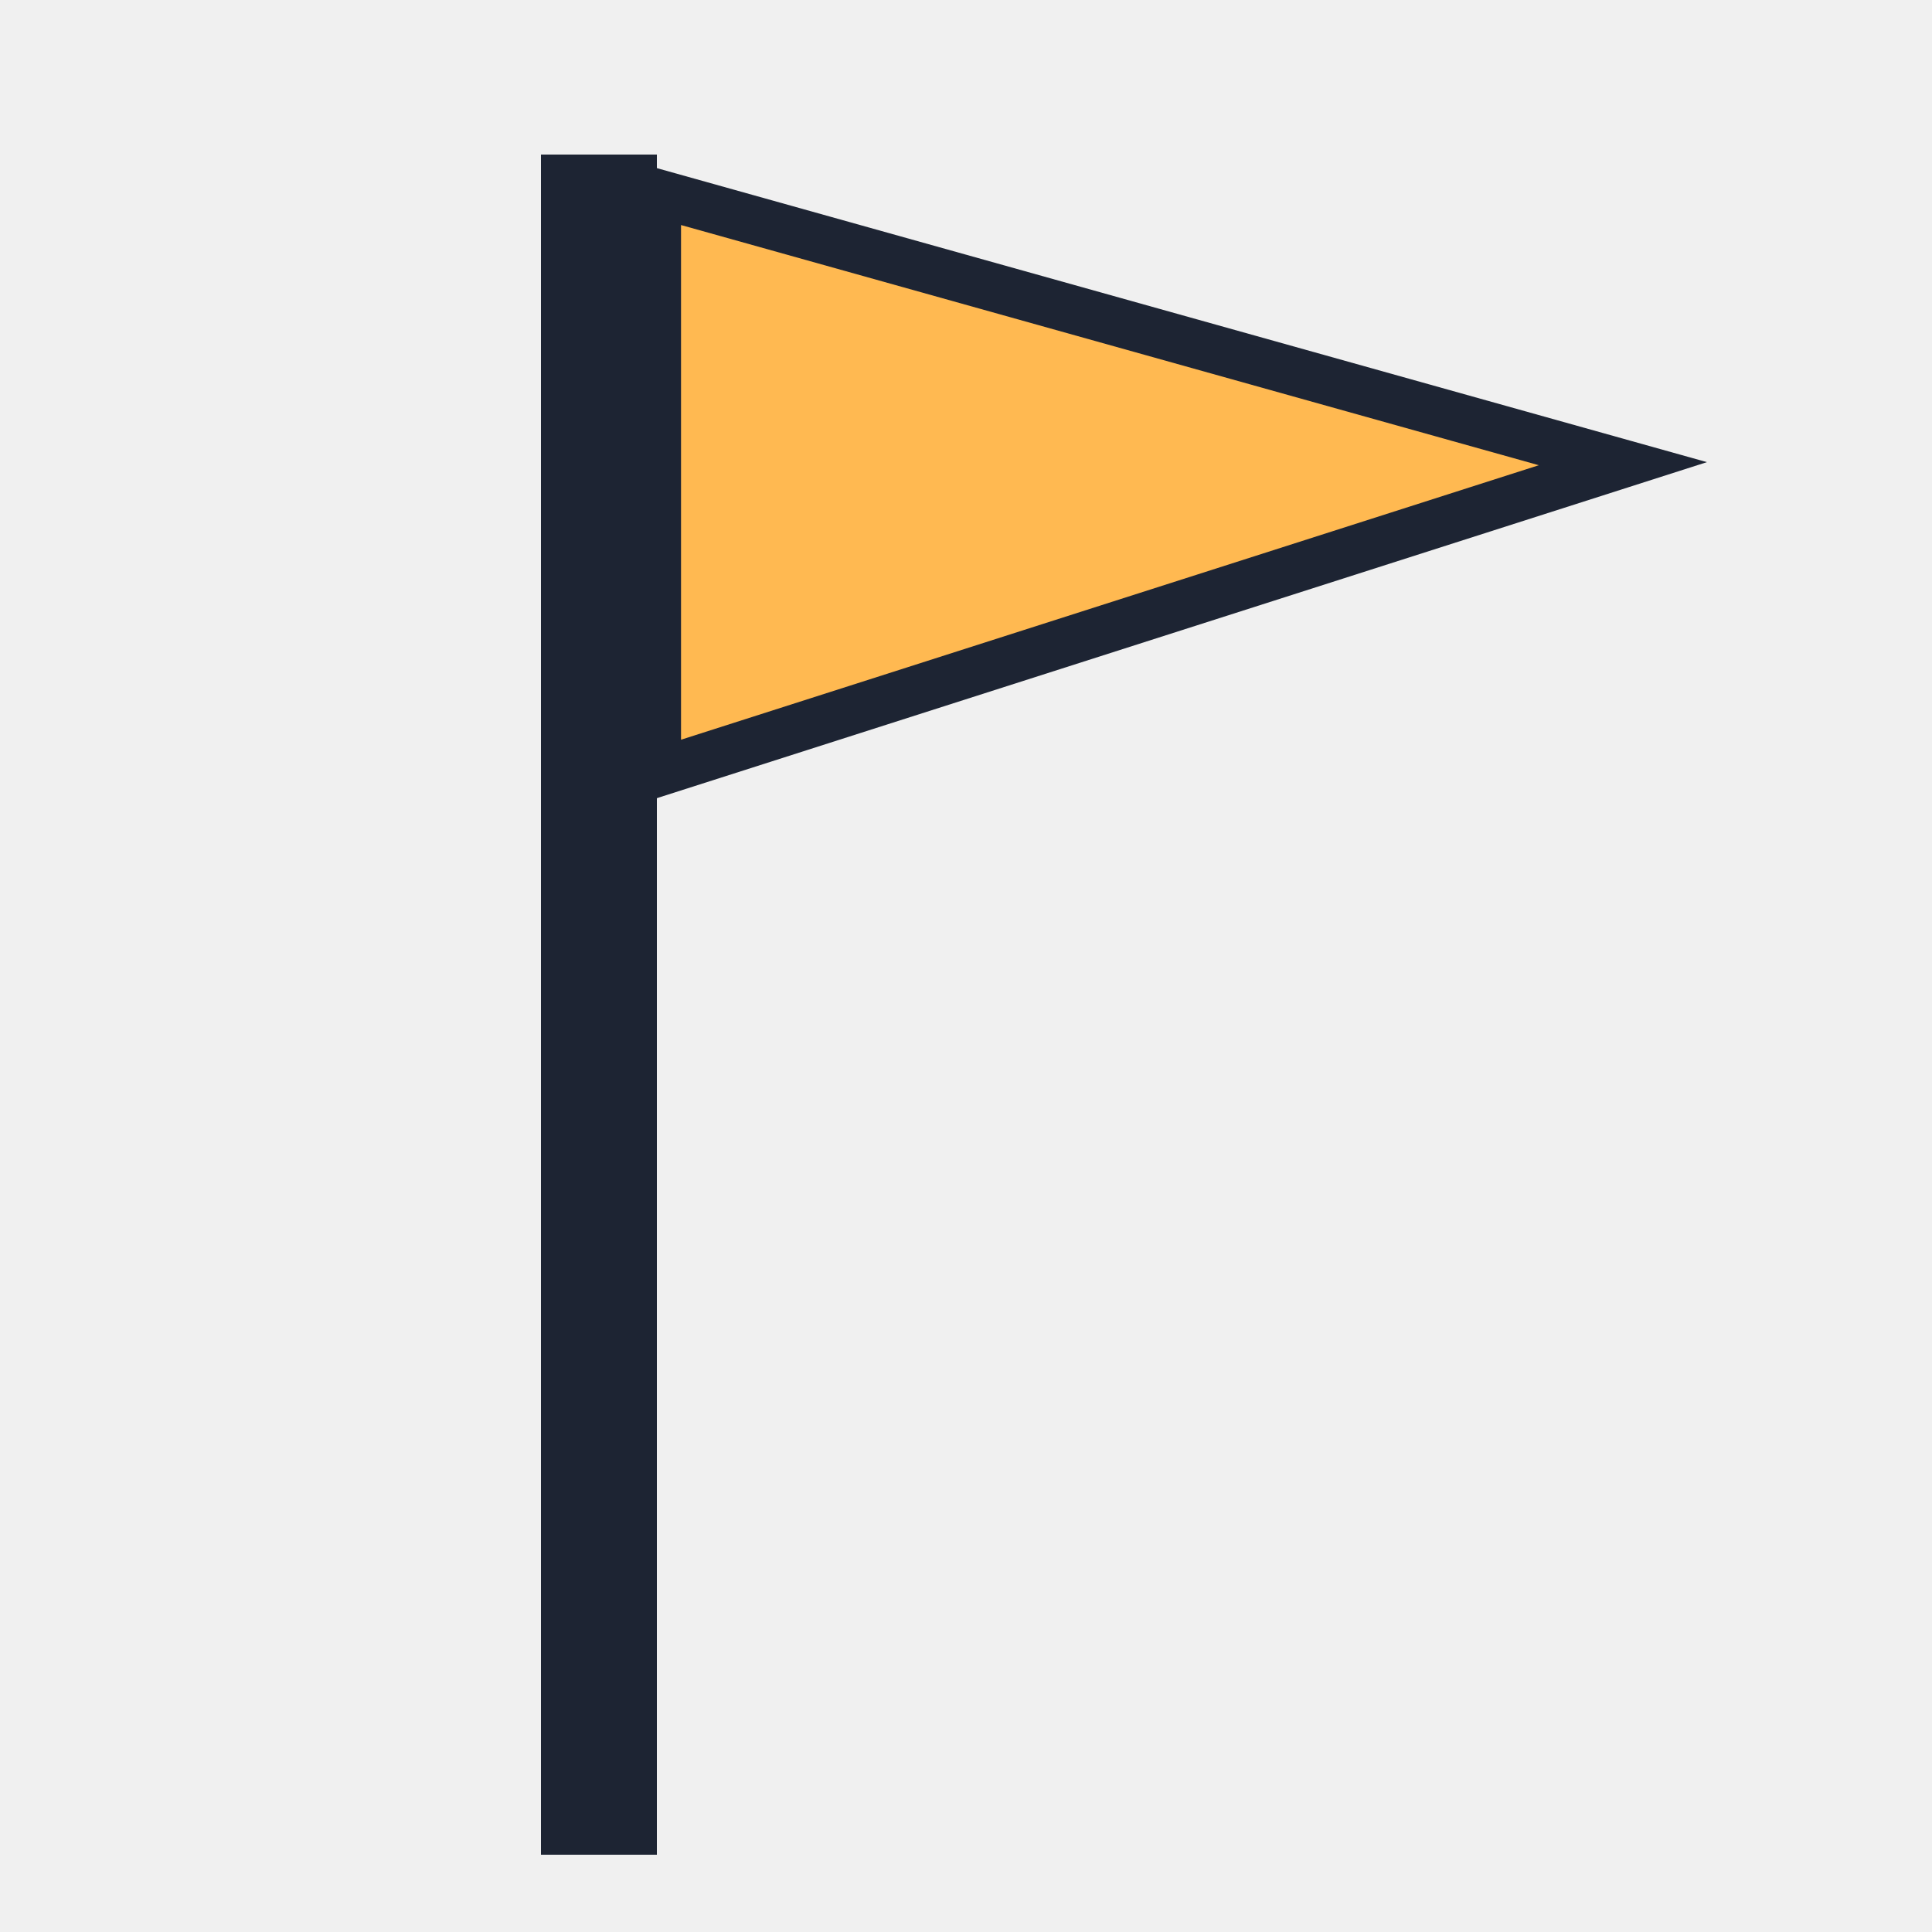
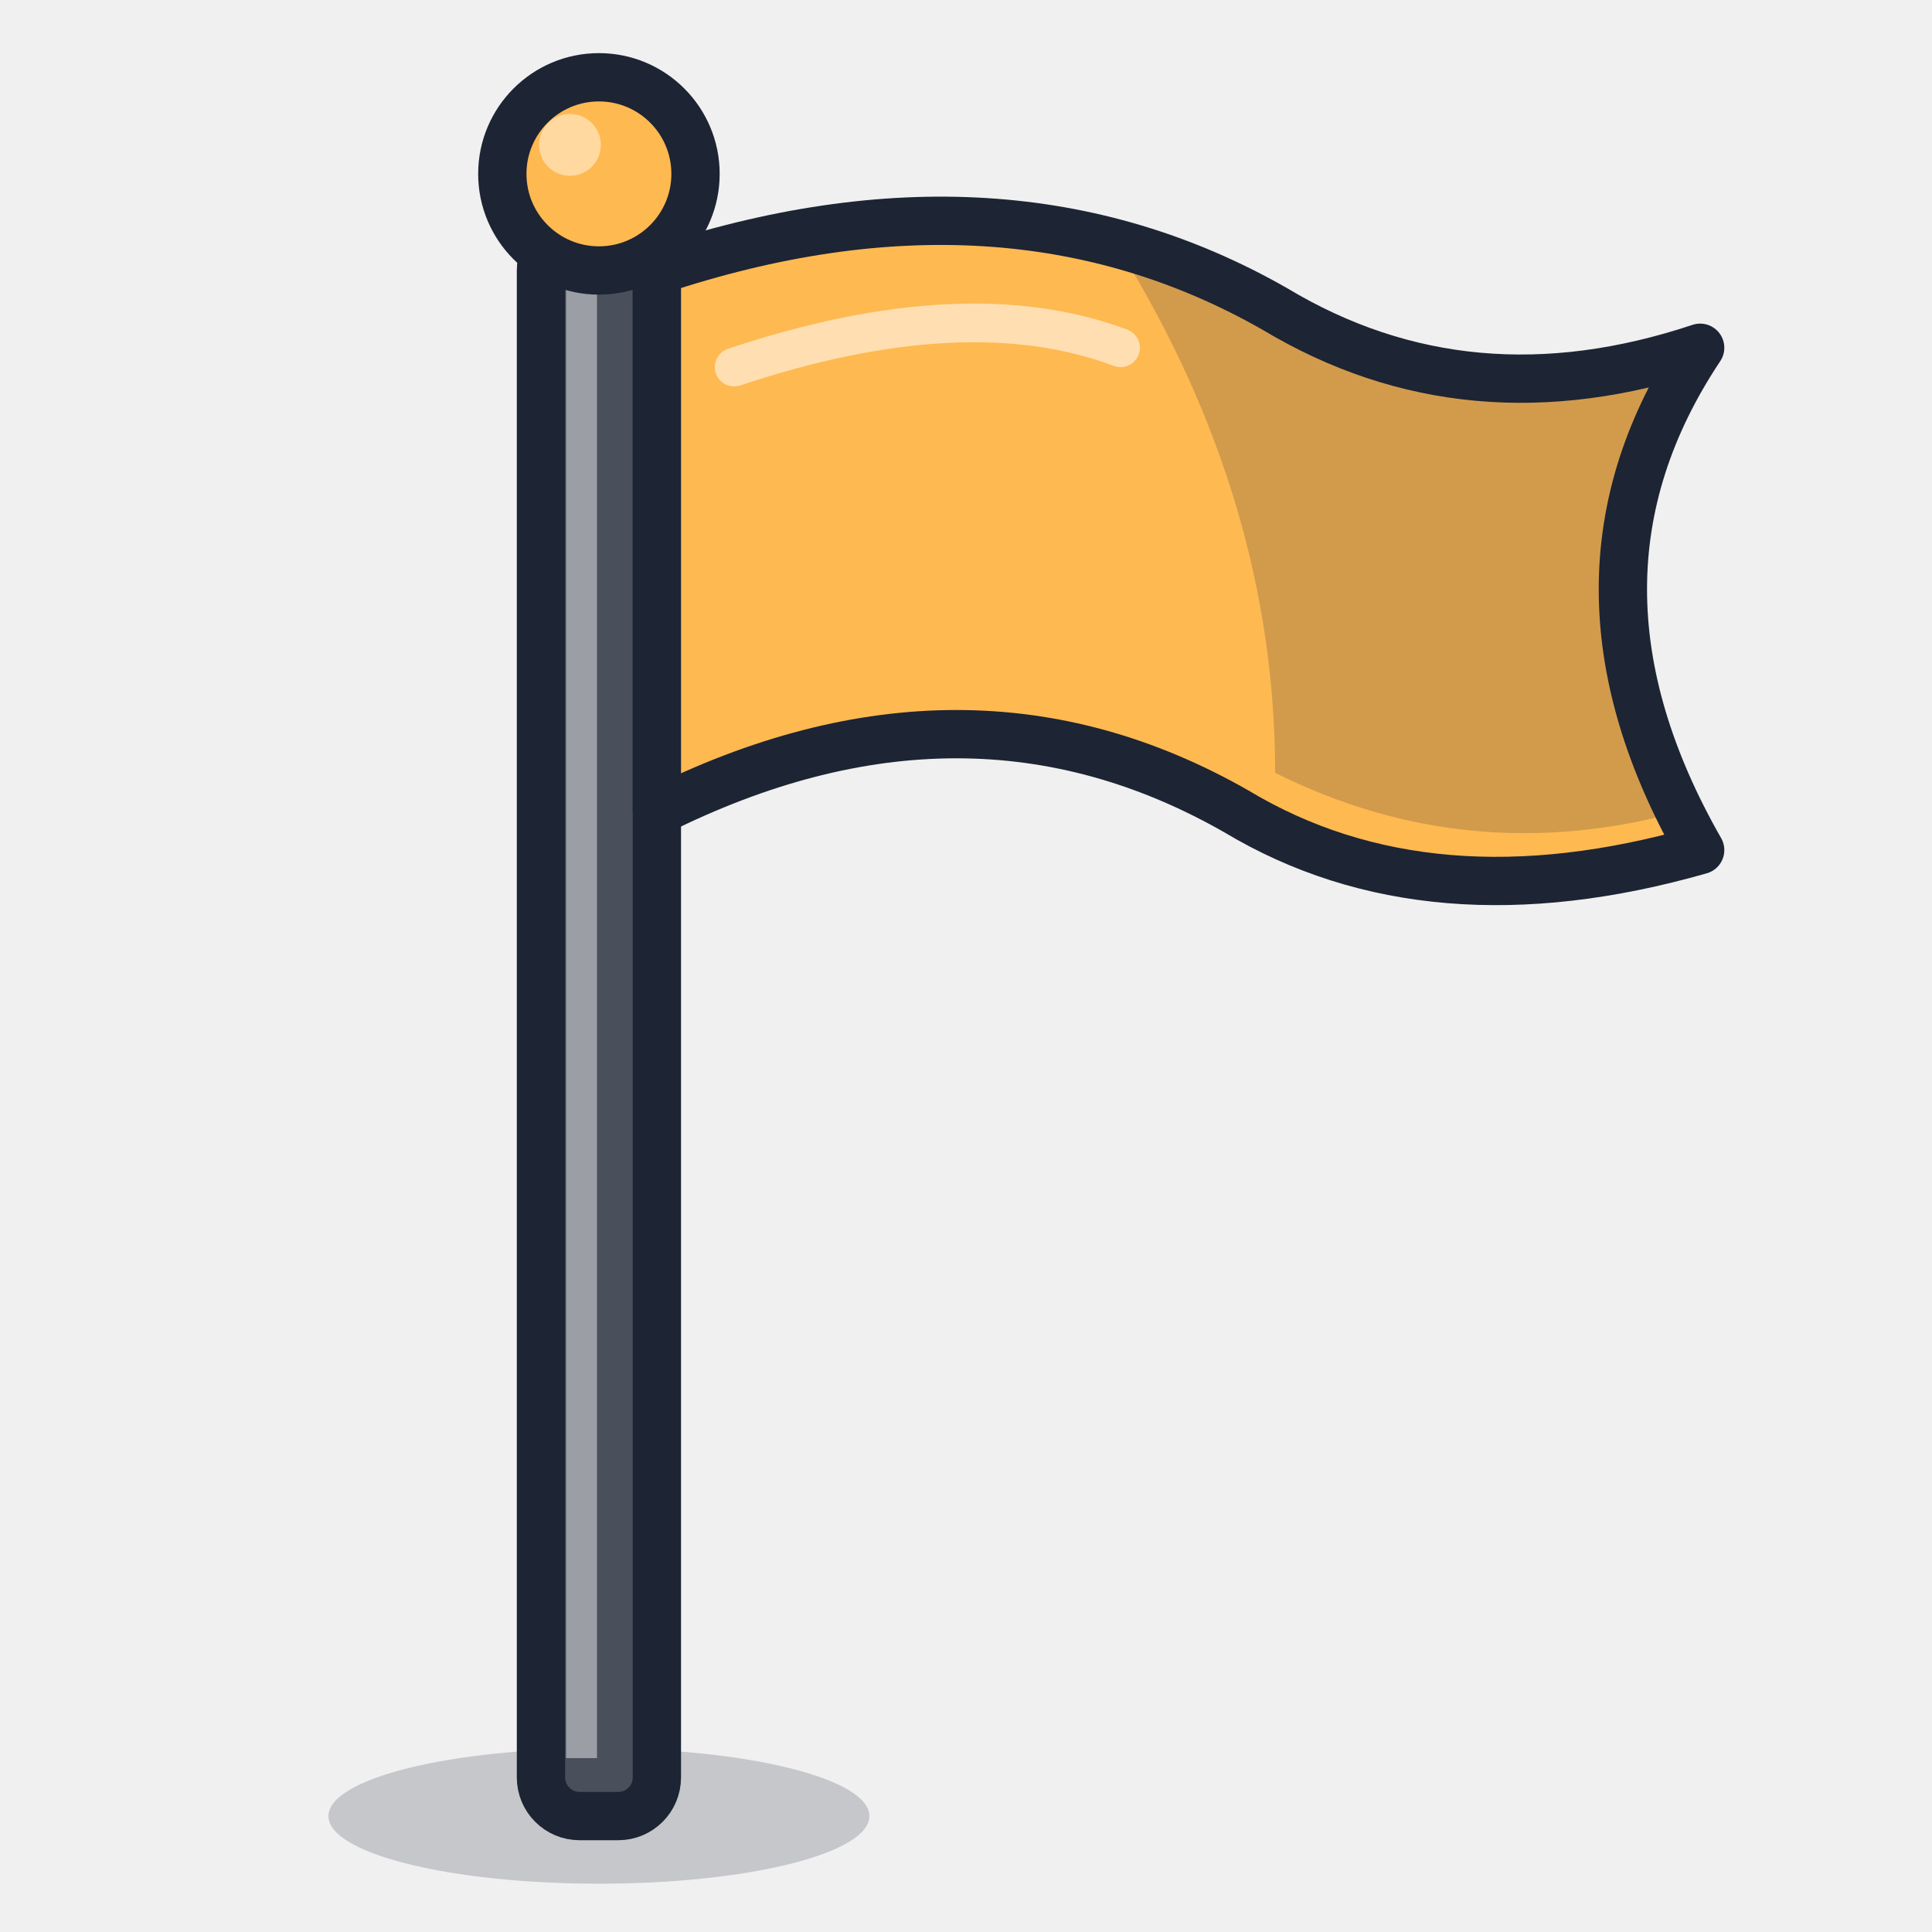
<svg xmlns="http://www.w3.org/2000/svg" viewBox="0 0 100 100" width="512" height="512">
-   <rect x="28" y="8" width="6" height="88" fill="#1d2433" />
-   <polygon points="34.0,10.0 84.0,24.0 34.0,40.0" fill="#ffb951" stroke="#1d2433" stroke-width="2.5" />
+   <ellipse cx="31" cy="94" rx="14" ry="3.5" fill="#1d2433" opacity=".2" />
+   <rect x="28" y="12" width="6" height="82" rx="2" fill="#4a4f5c" stroke="#1d2433" stroke-width="2.5" stroke-linejoin="round" />
+   <rect x="29.3" y="15" width="1.6" height="76" fill="#fff" opacity=".45" />
+   <path d="M34 14 Q52 8 66 16 Q76 22 88 18 Q80 30 88 44 Q74 48 64 42 Q50 34 34 42 Z" fill="#ffb951" stroke="#1d2433" stroke-width="2.5" stroke-linejoin="round" />
+   <path d="M58 13 Q64 14 66 16 Q76 22 88 18 Q81 29 87 42 Q76 45 66 40 Q66 26 58 13 Z" fill="#1d2433" opacity=".2" />
+   <path d="M38 19 Q50 15 58 18" fill="none" stroke="#fff" stroke-opacity=".55" stroke-width="2" stroke-linecap="round" />
+   <circle cx="31" cy="9" r="5" fill="#ffb951" stroke="#1d2433" stroke-width="2.5" stroke-linejoin="round" />
+   <circle cx="29.5" cy="7.5" r="1.6" fill="#fff" opacity=".45" />
</svg>
